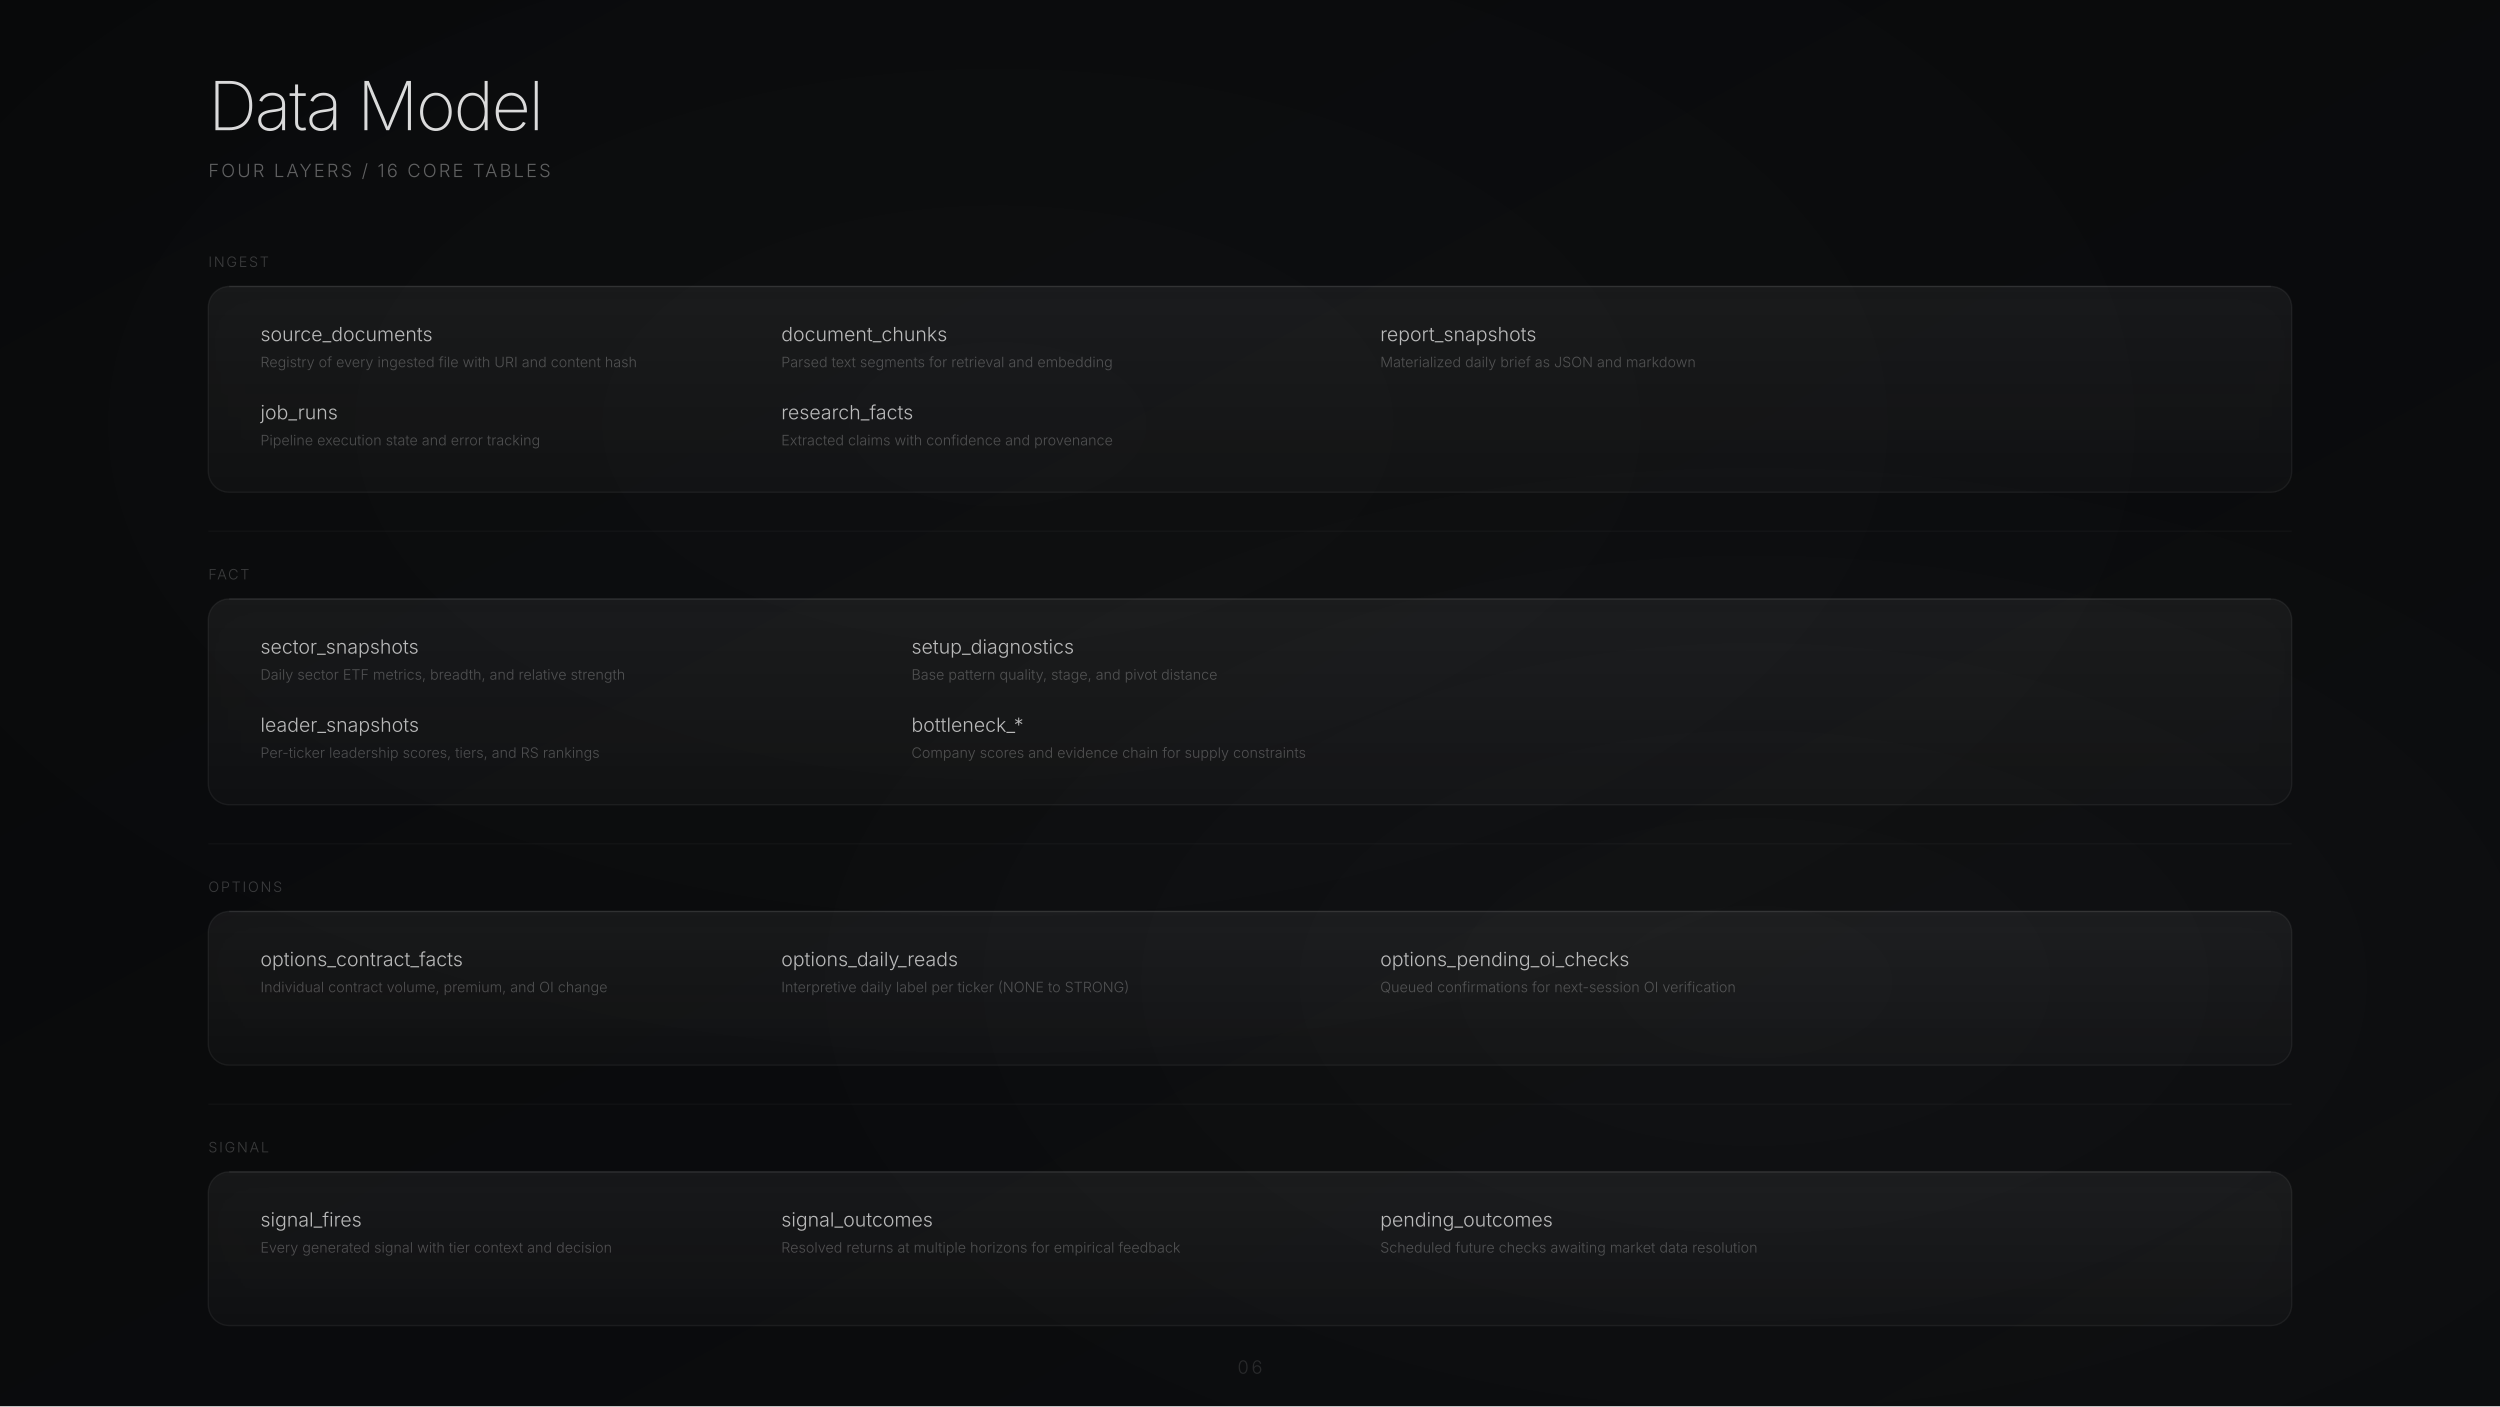
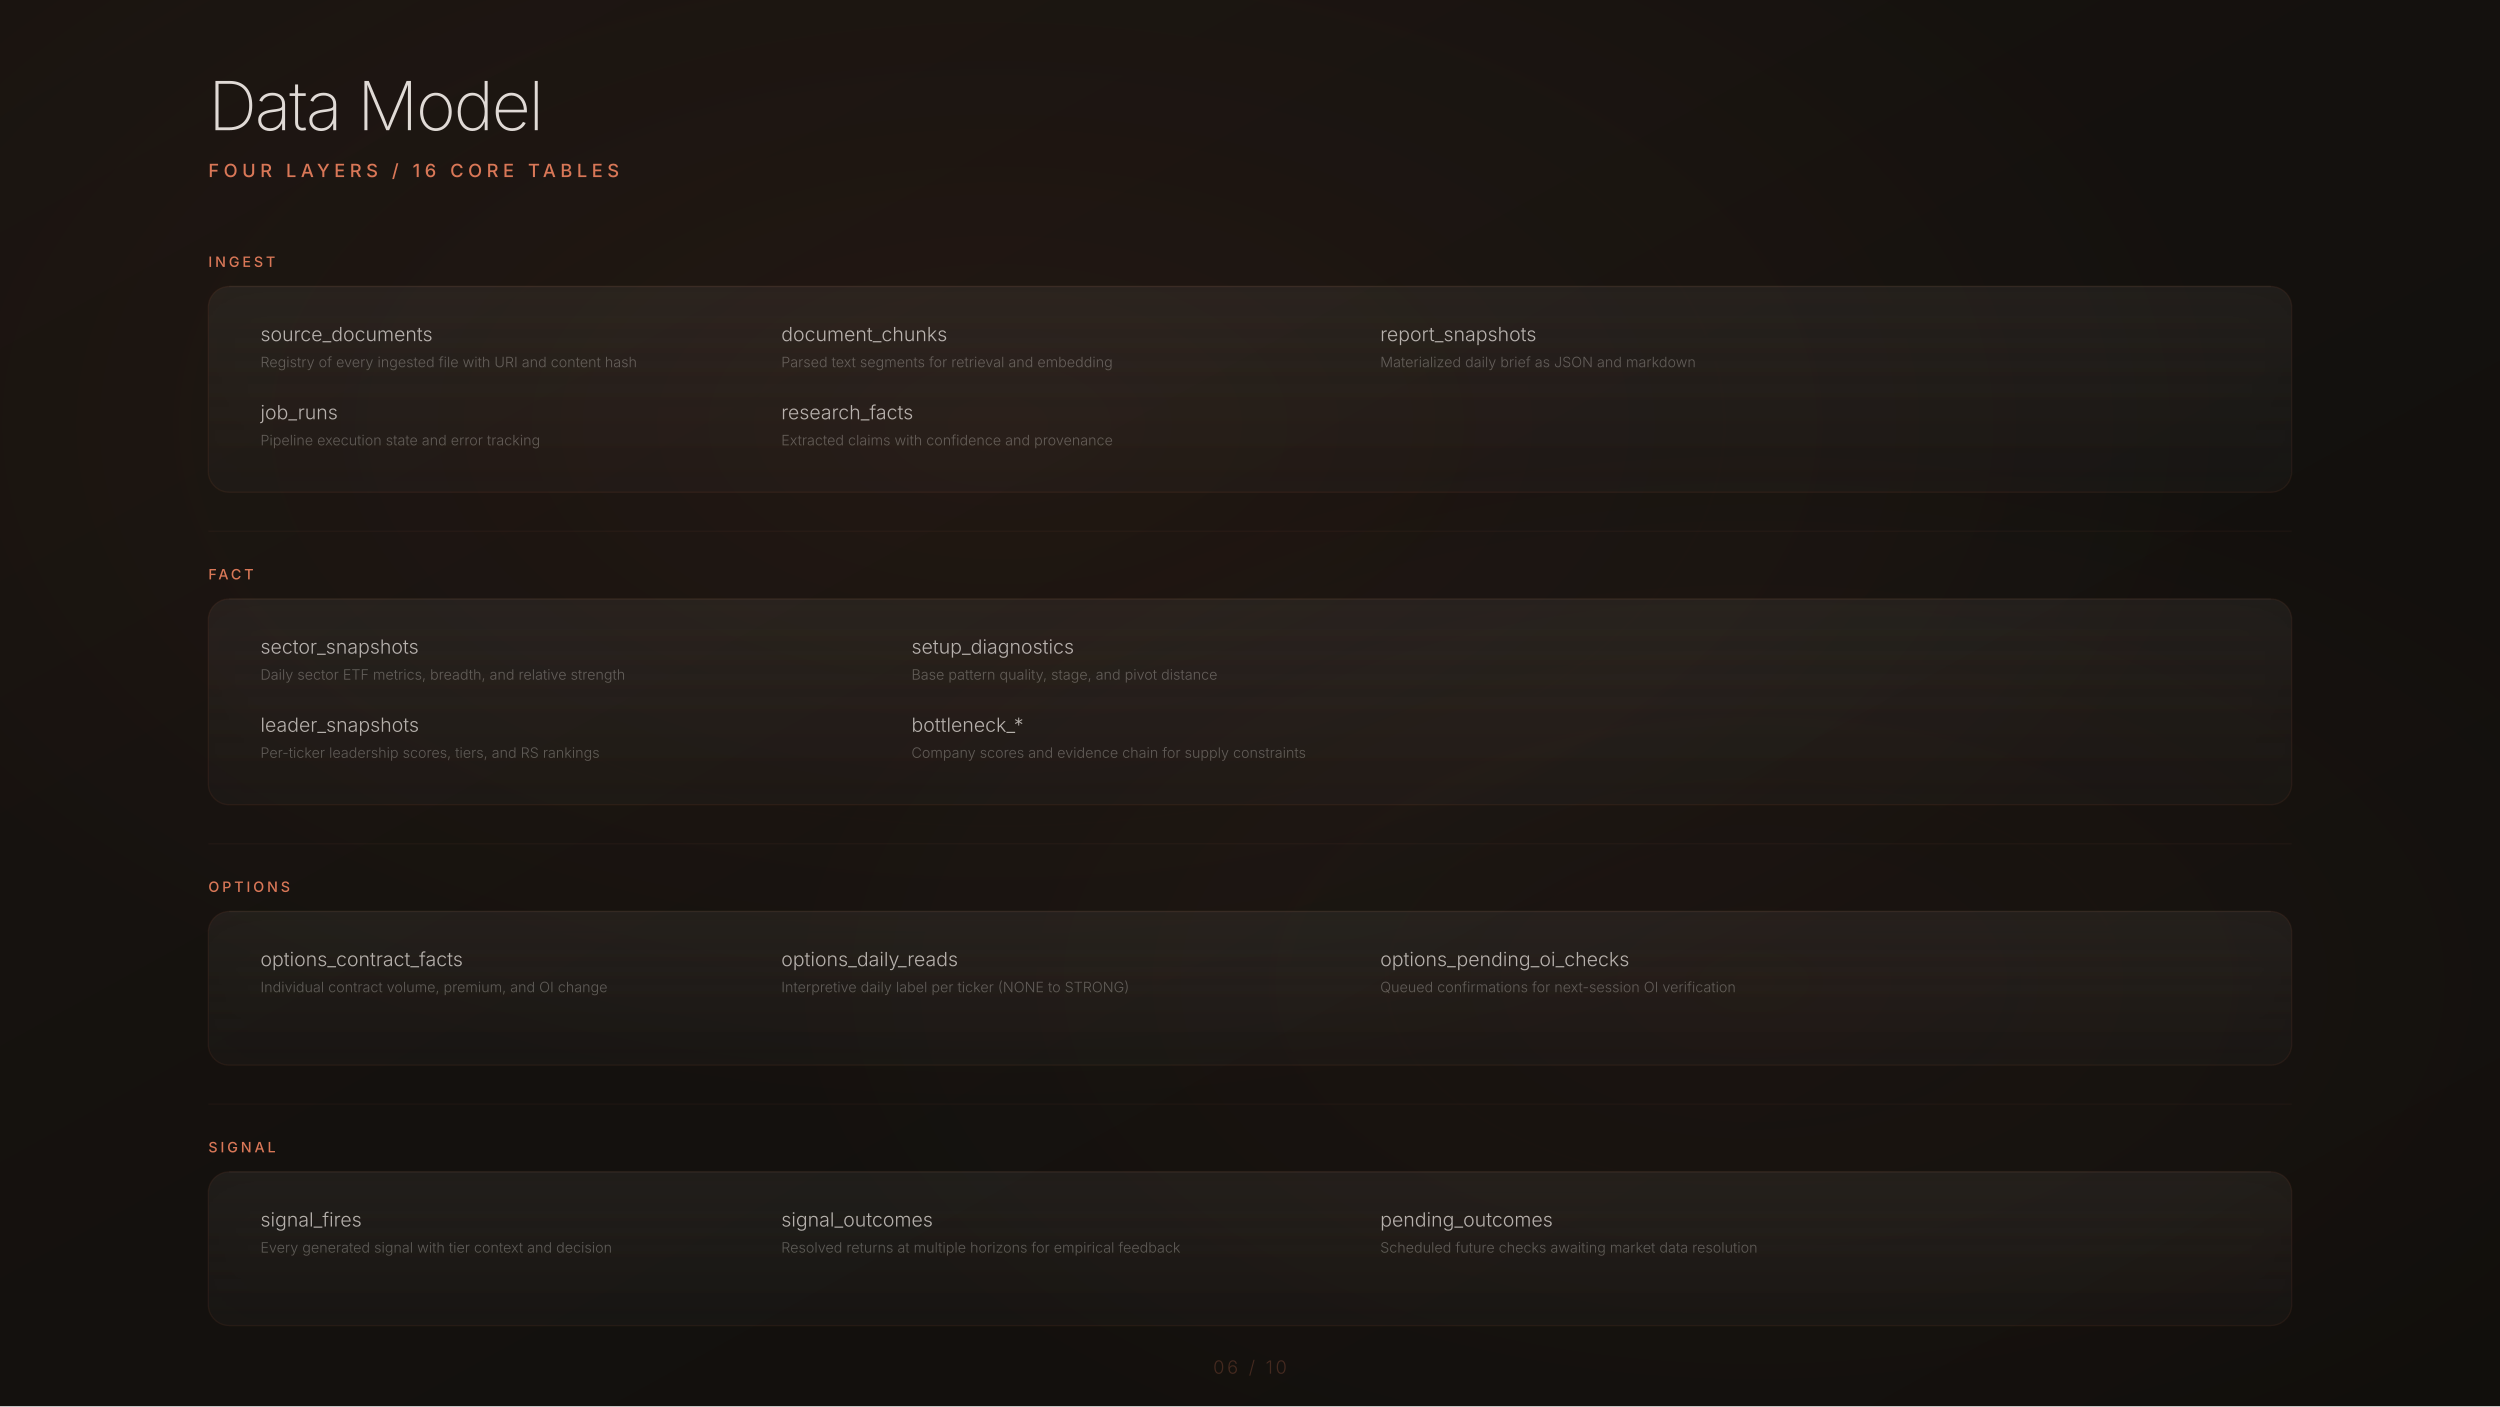
<svg xmlns="http://www.w3.org/2000/svg" viewBox="0 0 1920 1080">
  <defs>
    <linearGradient id="bg06" x1="0%" y1="0%" x2="100%" y2="100%">
-       <stop offset="0%" stop-color="#08090a" />
-       <stop offset="100%" stop-color="#0c0d0f" />
+       <stop offset="0%" stop-color="#1a1410" />
+       <stop offset="50%" stop-color="#14110e" />
+       <stop offset="100%" stop-color="#110f0c" />
    </linearGradient>
    <radialGradient id="atmo06a" cx="40%" cy="30%" r="50%">
-       <stop offset="0%" stop-color="rgba(255,255,255,0.02)" />
-       <stop offset="100%" stop-color="rgba(255,255,255,0)" />
+       <stop offset="0%" stop-color="rgba(217,119,87,0.06)" />
+       <stop offset="100%" stop-color="rgba(217,119,87,0)" />
    </radialGradient>
    <radialGradient id="atmo06b" cx="70%" cy="70%" r="40%">
-       <stop offset="0%" stop-color="rgba(255,255,255,0.025)" />
-       <stop offset="100%" stop-color="rgba(255,255,255,0)" />
+       <stop offset="0%" stop-color="rgba(217,119,87,0.04)" />
+       <stop offset="100%" stop-color="rgba(217,119,87,0)" />
    </radialGradient>
    <linearGradient id="glass06" x1="0%" y1="0%" x2="0%" y2="100%">
-       <stop offset="0%" stop-color="rgba(255,255,255,0.05)" />
-       <stop offset="100%" stop-color="rgba(255,255,255,0.015)" />
+       <stop offset="0%" stop-color="rgba(245,240,235,0.05)" />
+       <stop offset="100%" stop-color="rgba(245,240,235,0.015)" />
    </linearGradient>
    <filter id="shadow06">
-       <feDropShadow dx="0" dy="8" stdDeviation="20" flood-color="rgba(0,0,0,0.4)" />
+       <feDropShadow dx="0" dy="10" stdDeviation="22" flood-color="rgba(10,8,6,0.5)" />
    </filter>
  </defs>
  <rect width="1920" height="1080" fill="url(#bg06)" />
  <rect width="1920" height="1080" fill="url(#atmo06a)" />
  <rect width="1920" height="1080" fill="url(#atmo06b)" />
-   <text x="160" y="100" font-family="'SF Pro Display','Inter',-apple-system,sans-serif" font-size="52" font-weight="200" fill="rgba(255,255,255,0.85)" letter-spacing="-0.03em">Data Model</text>
-   <text x="160" y="136" font-family="'SF Pro Display','Inter',-apple-system,sans-serif" font-size="14" font-weight="300" fill="rgba(255,255,255,0.35)" letter-spacing="0.12em">FOUR LAYERS  /  16 CORE TABLES</text>
-   <text x="160" y="205" font-family="'SF Pro Display','Inter',-apple-system,sans-serif" font-size="11" font-weight="300" fill="rgba(255,255,255,0.2)" letter-spacing="0.12em">INGEST</text>
+   <text x="160" y="100" font-family="'SF Pro Display','Inter',-apple-system,sans-serif" font-size="52" font-weight="200" fill="rgba(245,240,235,0.90)" letter-spacing="-0.03em">Data Model</text>
+   <text x="160" y="136" font-family="'SF Pro Display','Inter',-apple-system,sans-serif" font-size="14" font-weight="500" fill="#D97757" letter-spacing="0.25em">FOUR LAYERS  /  16 CORE TABLES</text>
+   <text x="160" y="205" font-family="'SF Pro Display','Inter',-apple-system,sans-serif" font-size="11" font-weight="500" fill="#D97757" letter-spacing="0.2em">INGEST</text>
  <g filter="url(#shadow06)">
-     <rect x="160" y="220" width="1600" height="158" rx="16" fill="url(#glass06)" stroke="rgba(255,255,255,0.06)" stroke-width="1" />
+     <rect x="160" y="220" width="1600" height="158" rx="16" fill="url(#glass06)" stroke="rgba(217,119,87,0.08)" stroke-width="1" />
  </g>
-   <line x1="176" y1="220" x2="1744" y2="220" stroke="rgba(255,255,255,0.07)" stroke-width="1" />
-   <text x="200" y="262" font-family="'SF Pro Display','Inter',-apple-system,sans-serif" font-size="15" font-weight="300" fill="rgba(255,255,255,0.7)">source_documents</text>
-   <text x="200" y="282" font-family="'SF Pro Display','Inter',-apple-system,sans-serif" font-size="11" font-weight="300" fill="rgba(255,255,255,0.25)">Registry of every ingested file with URI and content hash</text>
-   <text x="200" y="322" font-family="'SF Pro Display','Inter',-apple-system,sans-serif" font-size="15" font-weight="300" fill="rgba(255,255,255,0.7)">job_runs</text>
-   <text x="200" y="342" font-family="'SF Pro Display','Inter',-apple-system,sans-serif" font-size="11" font-weight="300" fill="rgba(255,255,255,0.25)">Pipeline execution state and error tracking</text>
-   <text x="600" y="262" font-family="'SF Pro Display','Inter',-apple-system,sans-serif" font-size="15" font-weight="300" fill="rgba(255,255,255,0.7)">document_chunks</text>
-   <text x="600" y="282" font-family="'SF Pro Display','Inter',-apple-system,sans-serif" font-size="11" font-weight="300" fill="rgba(255,255,255,0.25)">Parsed text segments for retrieval and embedding</text>
-   <text x="600" y="322" font-family="'SF Pro Display','Inter',-apple-system,sans-serif" font-size="15" font-weight="300" fill="rgba(255,255,255,0.7)">research_facts</text>
-   <text x="600" y="342" font-family="'SF Pro Display','Inter',-apple-system,sans-serif" font-size="11" font-weight="300" fill="rgba(255,255,255,0.25)">Extracted claims with confidence and provenance</text>
-   <text x="1060" y="262" font-family="'SF Pro Display','Inter',-apple-system,sans-serif" font-size="15" font-weight="300" fill="rgba(255,255,255,0.7)">report_snapshots</text>
-   <text x="1060" y="282" font-family="'SF Pro Display','Inter',-apple-system,sans-serif" font-size="11" font-weight="300" fill="rgba(255,255,255,0.25)">Materialized daily brief as JSON and markdown</text>
-   <line x1="160" y1="408" x2="1760" y2="408" stroke="rgba(255,255,255,0.03)" stroke-width="1" />
-   <text x="160" y="445" font-family="'SF Pro Display','Inter',-apple-system,sans-serif" font-size="11" font-weight="300" fill="rgba(255,255,255,0.2)" letter-spacing="0.12em">FACT</text>
+   <line x1="176" y1="220" x2="1744" y2="220" stroke="rgba(245,240,235,0.04)" stroke-width="1" />
+   <text x="200" y="262" font-family="'SF Pro Display','Inter',-apple-system,sans-serif" font-size="15" font-weight="300" fill="rgba(245,240,235,0.7)">source_documents</text>
+   <text x="200" y="282" font-family="'SF Pro Display','Inter',-apple-system,sans-serif" font-size="11" font-weight="300" fill="rgba(245,240,235,0.3)">Registry of every ingested file with URI and content hash</text>
+   <text x="200" y="322" font-family="'SF Pro Display','Inter',-apple-system,sans-serif" font-size="15" font-weight="300" fill="rgba(245,240,235,0.7)">job_runs</text>
+   <text x="200" y="342" font-family="'SF Pro Display','Inter',-apple-system,sans-serif" font-size="11" font-weight="300" fill="rgba(245,240,235,0.3)">Pipeline execution state and error tracking</text>
+   <text x="600" y="262" font-family="'SF Pro Display','Inter',-apple-system,sans-serif" font-size="15" font-weight="300" fill="rgba(245,240,235,0.7)">document_chunks</text>
+   <text x="600" y="282" font-family="'SF Pro Display','Inter',-apple-system,sans-serif" font-size="11" font-weight="300" fill="rgba(245,240,235,0.3)">Parsed text segments for retrieval and embedding</text>
+   <text x="600" y="322" font-family="'SF Pro Display','Inter',-apple-system,sans-serif" font-size="15" font-weight="300" fill="rgba(245,240,235,0.7)">research_facts</text>
+   <text x="600" y="342" font-family="'SF Pro Display','Inter',-apple-system,sans-serif" font-size="11" font-weight="300" fill="rgba(245,240,235,0.3)">Extracted claims with confidence and provenance</text>
+   <text x="1060" y="262" font-family="'SF Pro Display','Inter',-apple-system,sans-serif" font-size="15" font-weight="300" fill="rgba(245,240,235,0.7)">report_snapshots</text>
+   <text x="1060" y="282" font-family="'SF Pro Display','Inter',-apple-system,sans-serif" font-size="11" font-weight="300" fill="rgba(245,240,235,0.3)">Materialized daily brief as JSON and markdown</text>
+   <line x1="160" y1="408" x2="1760" y2="408" stroke="rgba(217,119,87,0.05)" stroke-width="1" />
+   <text x="160" y="445" font-family="'SF Pro Display','Inter',-apple-system,sans-serif" font-size="11" font-weight="500" fill="#D97757" letter-spacing="0.2em">FACT</text>
  <g filter="url(#shadow06)">
-     <rect x="160" y="460" width="1600" height="158" rx="16" fill="url(#glass06)" stroke="rgba(255,255,255,0.06)" stroke-width="1" />
+     <rect x="160" y="460" width="1600" height="158" rx="16" fill="url(#glass06)" stroke="rgba(217,119,87,0.08)" stroke-width="1" />
  </g>
-   <line x1="176" y1="460" x2="1744" y2="460" stroke="rgba(255,255,255,0.07)" stroke-width="1" />
-   <text x="200" y="502" font-family="'SF Pro Display','Inter',-apple-system,sans-serif" font-size="15" font-weight="300" fill="rgba(255,255,255,0.7)">sector_snapshots</text>
-   <text x="200" y="522" font-family="'SF Pro Display','Inter',-apple-system,sans-serif" font-size="11" font-weight="300" fill="rgba(255,255,255,0.25)">Daily sector ETF metrics, breadth, and relative strength</text>
-   <text x="200" y="562" font-family="'SF Pro Display','Inter',-apple-system,sans-serif" font-size="15" font-weight="300" fill="rgba(255,255,255,0.7)">leader_snapshots</text>
-   <text x="200" y="582" font-family="'SF Pro Display','Inter',-apple-system,sans-serif" font-size="11" font-weight="300" fill="rgba(255,255,255,0.25)">Per-ticker leadership scores, tiers, and RS rankings</text>
-   <text x="700" y="502" font-family="'SF Pro Display','Inter',-apple-system,sans-serif" font-size="15" font-weight="300" fill="rgba(255,255,255,0.7)">setup_diagnostics</text>
-   <text x="700" y="522" font-family="'SF Pro Display','Inter',-apple-system,sans-serif" font-size="11" font-weight="300" fill="rgba(255,255,255,0.25)">Base pattern quality, stage, and pivot distance</text>
-   <text x="700" y="562" font-family="'SF Pro Display','Inter',-apple-system,sans-serif" font-size="15" font-weight="300" fill="rgba(255,255,255,0.7)">bottleneck_*</text>
-   <text x="700" y="582" font-family="'SF Pro Display','Inter',-apple-system,sans-serif" font-size="11" font-weight="300" fill="rgba(255,255,255,0.25)">Company scores and evidence chain for supply constraints</text>
-   <line x1="160" y1="648" x2="1760" y2="648" stroke="rgba(255,255,255,0.03)" stroke-width="1" />
-   <text x="160" y="685" font-family="'SF Pro Display','Inter',-apple-system,sans-serif" font-size="11" font-weight="300" fill="rgba(255,255,255,0.2)" letter-spacing="0.12em">OPTIONS</text>
+   <line x1="176" y1="460" x2="1744" y2="460" stroke="rgba(245,240,235,0.04)" stroke-width="1" />
+   <text x="200" y="502" font-family="'SF Pro Display','Inter',-apple-system,sans-serif" font-size="15" font-weight="300" fill="rgba(245,240,235,0.7)">sector_snapshots</text>
+   <text x="200" y="522" font-family="'SF Pro Display','Inter',-apple-system,sans-serif" font-size="11" font-weight="300" fill="rgba(245,240,235,0.3)">Daily sector ETF metrics, breadth, and relative strength</text>
+   <text x="200" y="562" font-family="'SF Pro Display','Inter',-apple-system,sans-serif" font-size="15" font-weight="300" fill="rgba(245,240,235,0.7)">leader_snapshots</text>
+   <text x="200" y="582" font-family="'SF Pro Display','Inter',-apple-system,sans-serif" font-size="11" font-weight="300" fill="rgba(245,240,235,0.3)">Per-ticker leadership scores, tiers, and RS rankings</text>
+   <text x="700" y="502" font-family="'SF Pro Display','Inter',-apple-system,sans-serif" font-size="15" font-weight="300" fill="rgba(245,240,235,0.7)">setup_diagnostics</text>
+   <text x="700" y="522" font-family="'SF Pro Display','Inter',-apple-system,sans-serif" font-size="11" font-weight="300" fill="rgba(245,240,235,0.3)">Base pattern quality, stage, and pivot distance</text>
+   <text x="700" y="562" font-family="'SF Pro Display','Inter',-apple-system,sans-serif" font-size="15" font-weight="300" fill="rgba(245,240,235,0.7)">bottleneck_*</text>
+   <text x="700" y="582" font-family="'SF Pro Display','Inter',-apple-system,sans-serif" font-size="11" font-weight="300" fill="rgba(245,240,235,0.3)">Company scores and evidence chain for supply constraints</text>
+   <line x1="160" y1="648" x2="1760" y2="648" stroke="rgba(217,119,87,0.05)" stroke-width="1" />
+   <text x="160" y="685" font-family="'SF Pro Display','Inter',-apple-system,sans-serif" font-size="11" font-weight="500" fill="#D97757" letter-spacing="0.2em">OPTIONS</text>
  <g filter="url(#shadow06)">
-     <rect x="160" y="700" width="1600" height="118" rx="16" fill="url(#glass06)" stroke="rgba(255,255,255,0.06)" stroke-width="1" />
+     <rect x="160" y="700" width="1600" height="118" rx="16" fill="url(#glass06)" stroke="rgba(217,119,87,0.08)" stroke-width="1" />
  </g>
-   <line x1="176" y1="700" x2="1744" y2="700" stroke="rgba(255,255,255,0.07)" stroke-width="1" />
-   <text x="200" y="742" font-family="'SF Pro Display','Inter',-apple-system,sans-serif" font-size="15" font-weight="300" fill="rgba(255,255,255,0.7)">options_contract_facts</text>
-   <text x="200" y="762" font-family="'SF Pro Display','Inter',-apple-system,sans-serif" font-size="11" font-weight="300" fill="rgba(255,255,255,0.25)">Individual contract volume, premium, and OI change</text>
-   <text x="600" y="742" font-family="'SF Pro Display','Inter',-apple-system,sans-serif" font-size="15" font-weight="300" fill="rgba(255,255,255,0.7)">options_daily_reads</text>
-   <text x="600" y="762" font-family="'SF Pro Display','Inter',-apple-system,sans-serif" font-size="11" font-weight="300" fill="rgba(255,255,255,0.25)">Interpretive daily label per ticker (NONE to STRONG)</text>
-   <text x="1060" y="742" font-family="'SF Pro Display','Inter',-apple-system,sans-serif" font-size="15" font-weight="300" fill="rgba(255,255,255,0.7)">options_pending_oi_checks</text>
-   <text x="1060" y="762" font-family="'SF Pro Display','Inter',-apple-system,sans-serif" font-size="11" font-weight="300" fill="rgba(255,255,255,0.25)">Queued confirmations for next-session OI verification</text>
-   <line x1="160" y1="848" x2="1760" y2="848" stroke="rgba(255,255,255,0.03)" stroke-width="1" />
-   <text x="160" y="885" font-family="'SF Pro Display','Inter',-apple-system,sans-serif" font-size="11" font-weight="300" fill="rgba(255,255,255,0.2)" letter-spacing="0.12em">SIGNAL</text>
+   <line x1="176" y1="700" x2="1744" y2="700" stroke="rgba(245,240,235,0.04)" stroke-width="1" />
+   <text x="200" y="742" font-family="'SF Pro Display','Inter',-apple-system,sans-serif" font-size="15" font-weight="300" fill="rgba(245,240,235,0.7)">options_contract_facts</text>
+   <text x="200" y="762" font-family="'SF Pro Display','Inter',-apple-system,sans-serif" font-size="11" font-weight="300" fill="rgba(245,240,235,0.3)">Individual contract volume, premium, and OI change</text>
+   <text x="600" y="742" font-family="'SF Pro Display','Inter',-apple-system,sans-serif" font-size="15" font-weight="300" fill="rgba(245,240,235,0.7)">options_daily_reads</text>
+   <text x="600" y="762" font-family="'SF Pro Display','Inter',-apple-system,sans-serif" font-size="11" font-weight="300" fill="rgba(245,240,235,0.3)">Interpretive daily label per ticker (NONE to STRONG)</text>
+   <text x="1060" y="742" font-family="'SF Pro Display','Inter',-apple-system,sans-serif" font-size="15" font-weight="300" fill="rgba(245,240,235,0.7)">options_pending_oi_checks</text>
+   <text x="1060" y="762" font-family="'SF Pro Display','Inter',-apple-system,sans-serif" font-size="11" font-weight="300" fill="rgba(245,240,235,0.3)">Queued confirmations for next-session OI verification</text>
+   <line x1="160" y1="848" x2="1760" y2="848" stroke="rgba(217,119,87,0.05)" stroke-width="1" />
+   <text x="160" y="885" font-family="'SF Pro Display','Inter',-apple-system,sans-serif" font-size="11" font-weight="500" fill="#D97757" letter-spacing="0.2em">SIGNAL</text>
  <g filter="url(#shadow06)">
-     <rect x="160" y="900" width="1600" height="118" rx="16" fill="url(#glass06)" stroke="rgba(255,255,255,0.06)" stroke-width="1" />
+     <rect x="160" y="900" width="1600" height="118" rx="16" fill="url(#glass06)" stroke="rgba(217,119,87,0.08)" stroke-width="1" />
  </g>
-   <line x1="176" y1="900" x2="1744" y2="900" stroke="rgba(255,255,255,0.07)" stroke-width="1" />
-   <text x="200" y="942" font-family="'SF Pro Display','Inter',-apple-system,sans-serif" font-size="15" font-weight="300" fill="rgba(255,255,255,0.7)">signal_fires</text>
-   <text x="200" y="962" font-family="'SF Pro Display','Inter',-apple-system,sans-serif" font-size="11" font-weight="300" fill="rgba(255,255,255,0.25)">Every generated signal with tier context and decision</text>
-   <text x="600" y="942" font-family="'SF Pro Display','Inter',-apple-system,sans-serif" font-size="15" font-weight="300" fill="rgba(255,255,255,0.7)">signal_outcomes</text>
-   <text x="600" y="962" font-family="'SF Pro Display','Inter',-apple-system,sans-serif" font-size="11" font-weight="300" fill="rgba(255,255,255,0.25)">Resolved returns at multiple horizons for empirical feedback</text>
-   <text x="1060" y="942" font-family="'SF Pro Display','Inter',-apple-system,sans-serif" font-size="15" font-weight="300" fill="rgba(255,255,255,0.7)">pending_outcomes</text>
-   <text x="1060" y="962" font-family="'SF Pro Display','Inter',-apple-system,sans-serif" font-size="11" font-weight="300" fill="rgba(255,255,255,0.25)">Scheduled future checks awaiting market data resolution</text>
-   <text x="960" y="1055" font-family="'SF Pro Display','Inter',-apple-system,sans-serif" font-size="14" font-weight="300" fill="rgba(255,255,255,0.12)" letter-spacing="0.15em" text-anchor="middle">06</text>
+   <line x1="176" y1="900" x2="1744" y2="900" stroke="rgba(245,240,235,0.04)" stroke-width="1" />
+   <text x="200" y="942" font-family="'SF Pro Display','Inter',-apple-system,sans-serif" font-size="15" font-weight="300" fill="rgba(245,240,235,0.7)">signal_fires</text>
+   <text x="200" y="962" font-family="'SF Pro Display','Inter',-apple-system,sans-serif" font-size="11" font-weight="300" fill="rgba(245,240,235,0.3)">Every generated signal with tier context and decision</text>
+   <text x="600" y="942" font-family="'SF Pro Display','Inter',-apple-system,sans-serif" font-size="15" font-weight="300" fill="rgba(245,240,235,0.7)">signal_outcomes</text>
+   <text x="600" y="962" font-family="'SF Pro Display','Inter',-apple-system,sans-serif" font-size="11" font-weight="300" fill="rgba(245,240,235,0.3)">Resolved returns at multiple horizons for empirical feedback</text>
+   <text x="1060" y="942" font-family="'SF Pro Display','Inter',-apple-system,sans-serif" font-size="15" font-weight="300" fill="rgba(245,240,235,0.7)">pending_outcomes</text>
+   <text x="1060" y="962" font-family="'SF Pro Display','Inter',-apple-system,sans-serif" font-size="11" font-weight="300" fill="rgba(245,240,235,0.3)">Scheduled future checks awaiting market data resolution</text>
+   <text x="960" y="1055" font-family="'SF Pro Display','Inter',-apple-system,sans-serif" font-size="14" font-weight="300" fill="rgba(217,119,87,0.25)" letter-spacing="0.15em" text-anchor="middle">06 / 10</text>
</svg>
